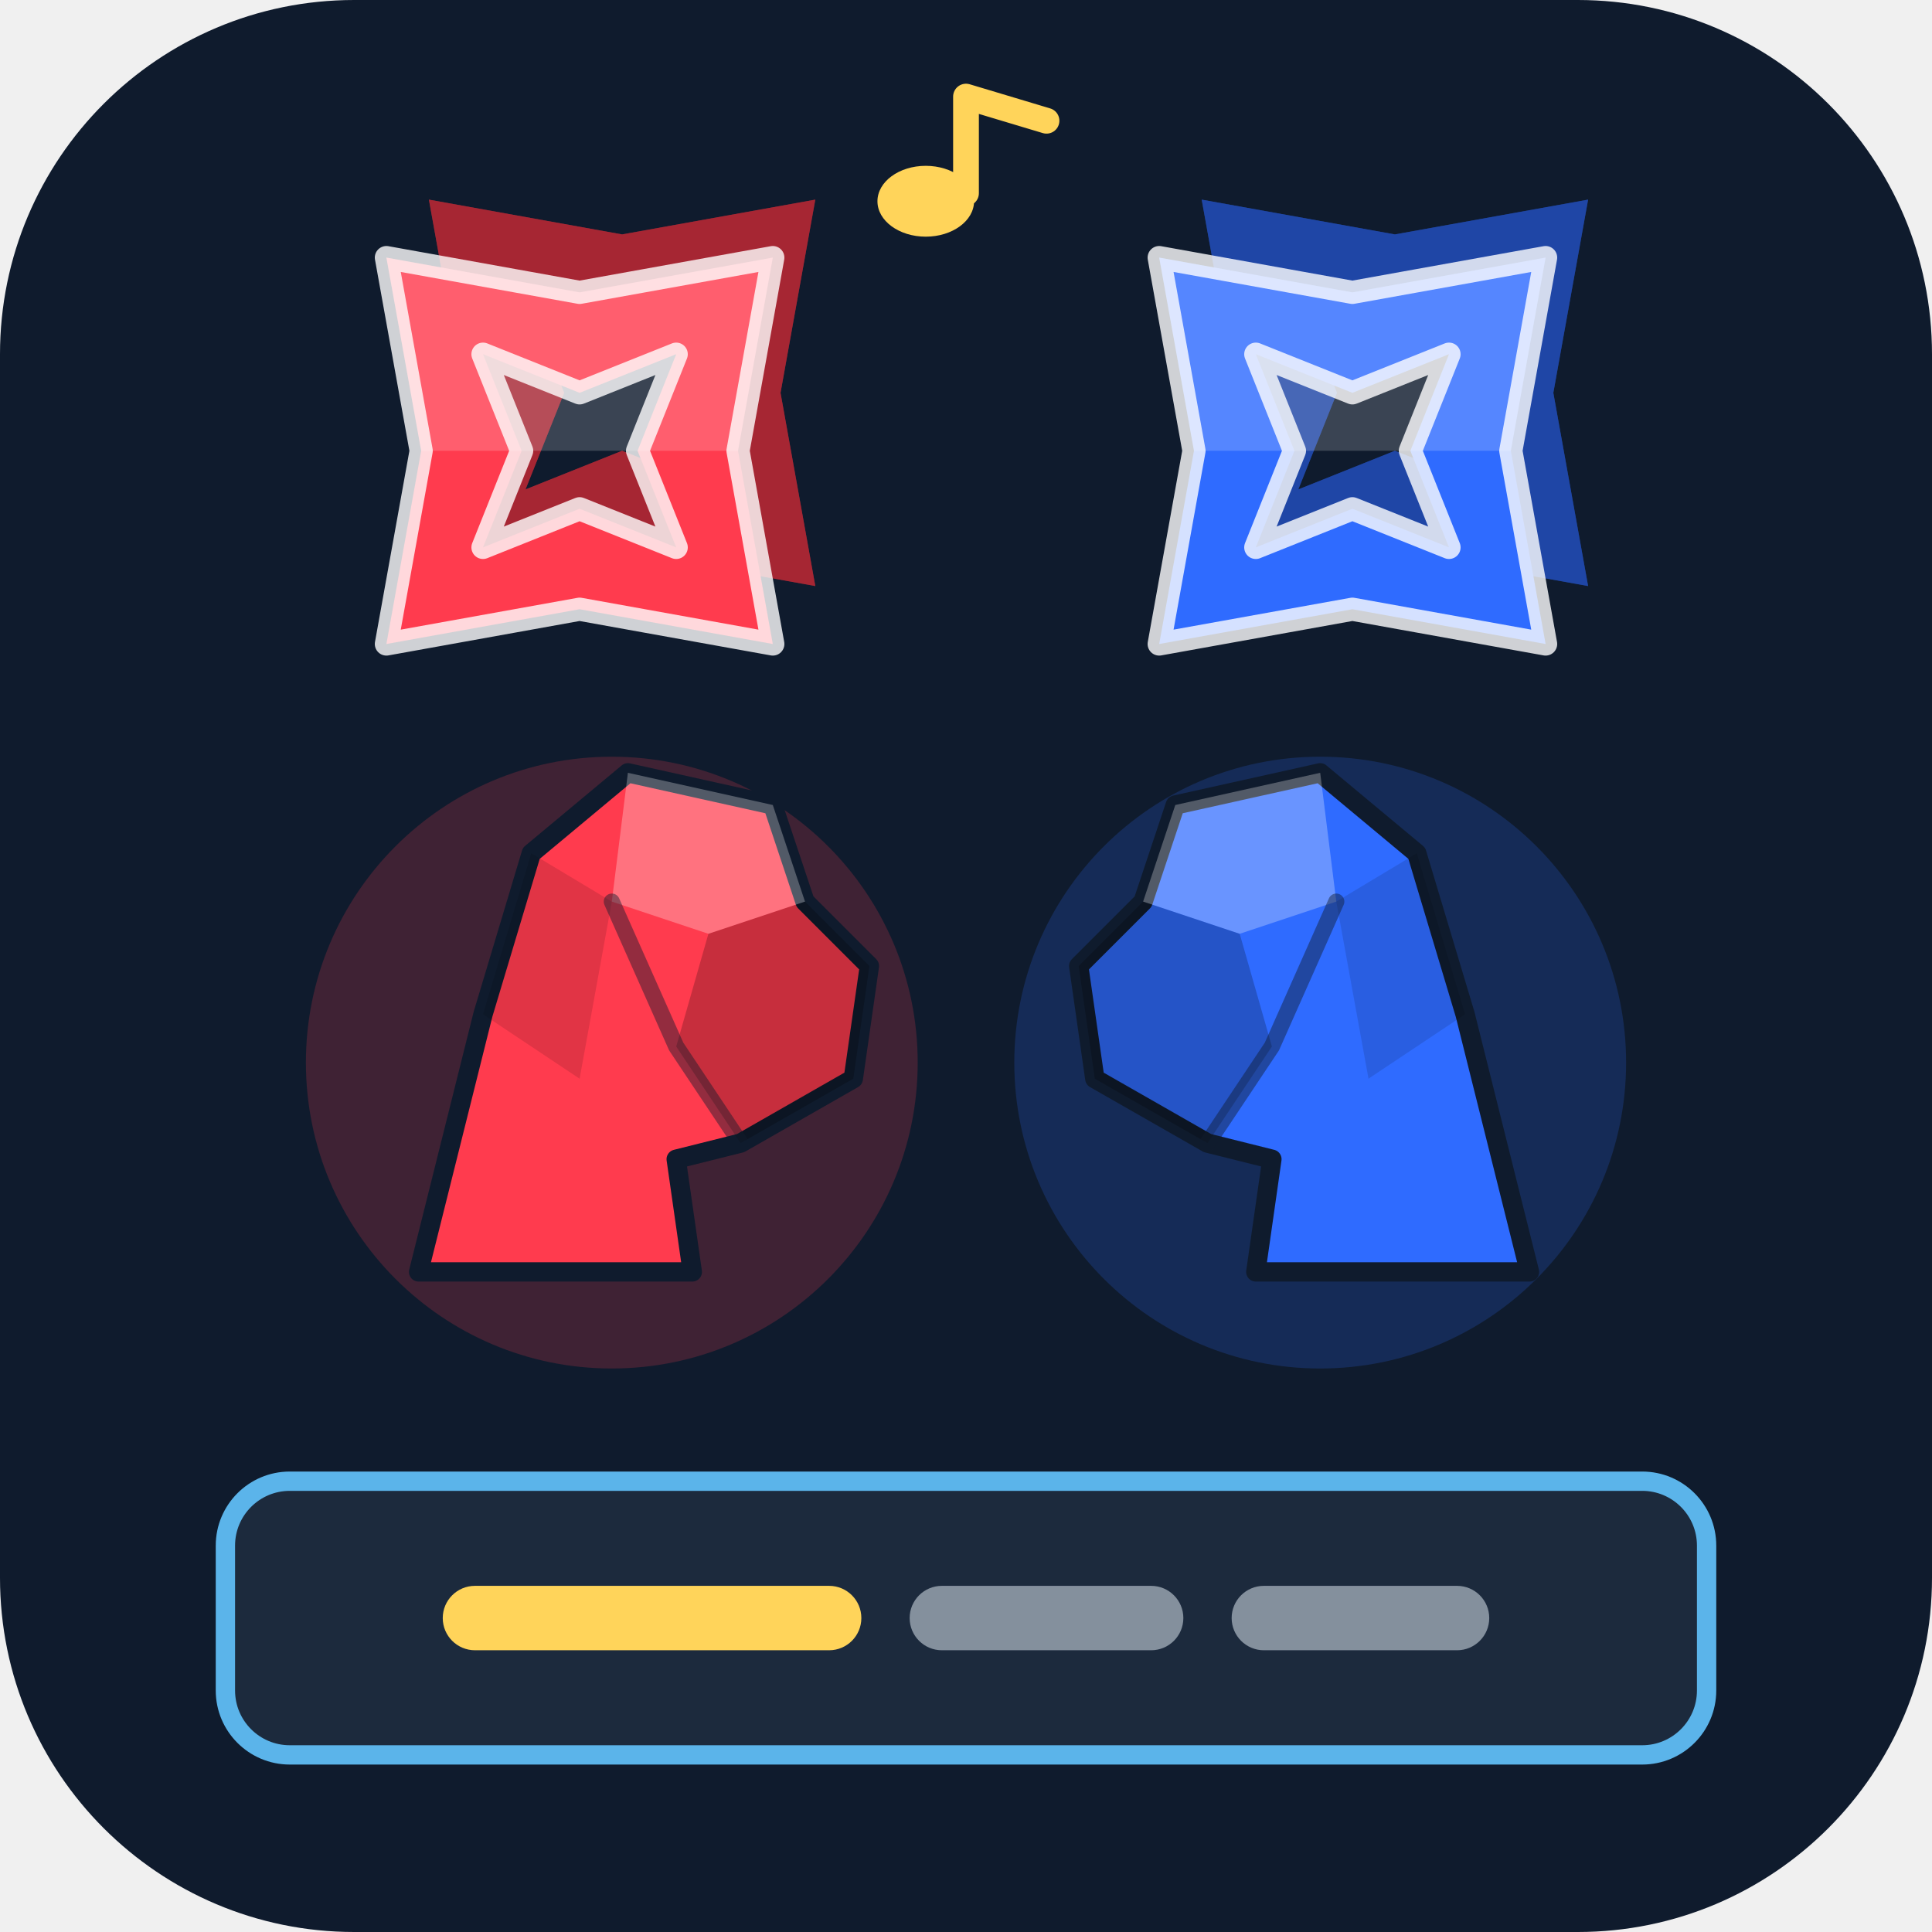
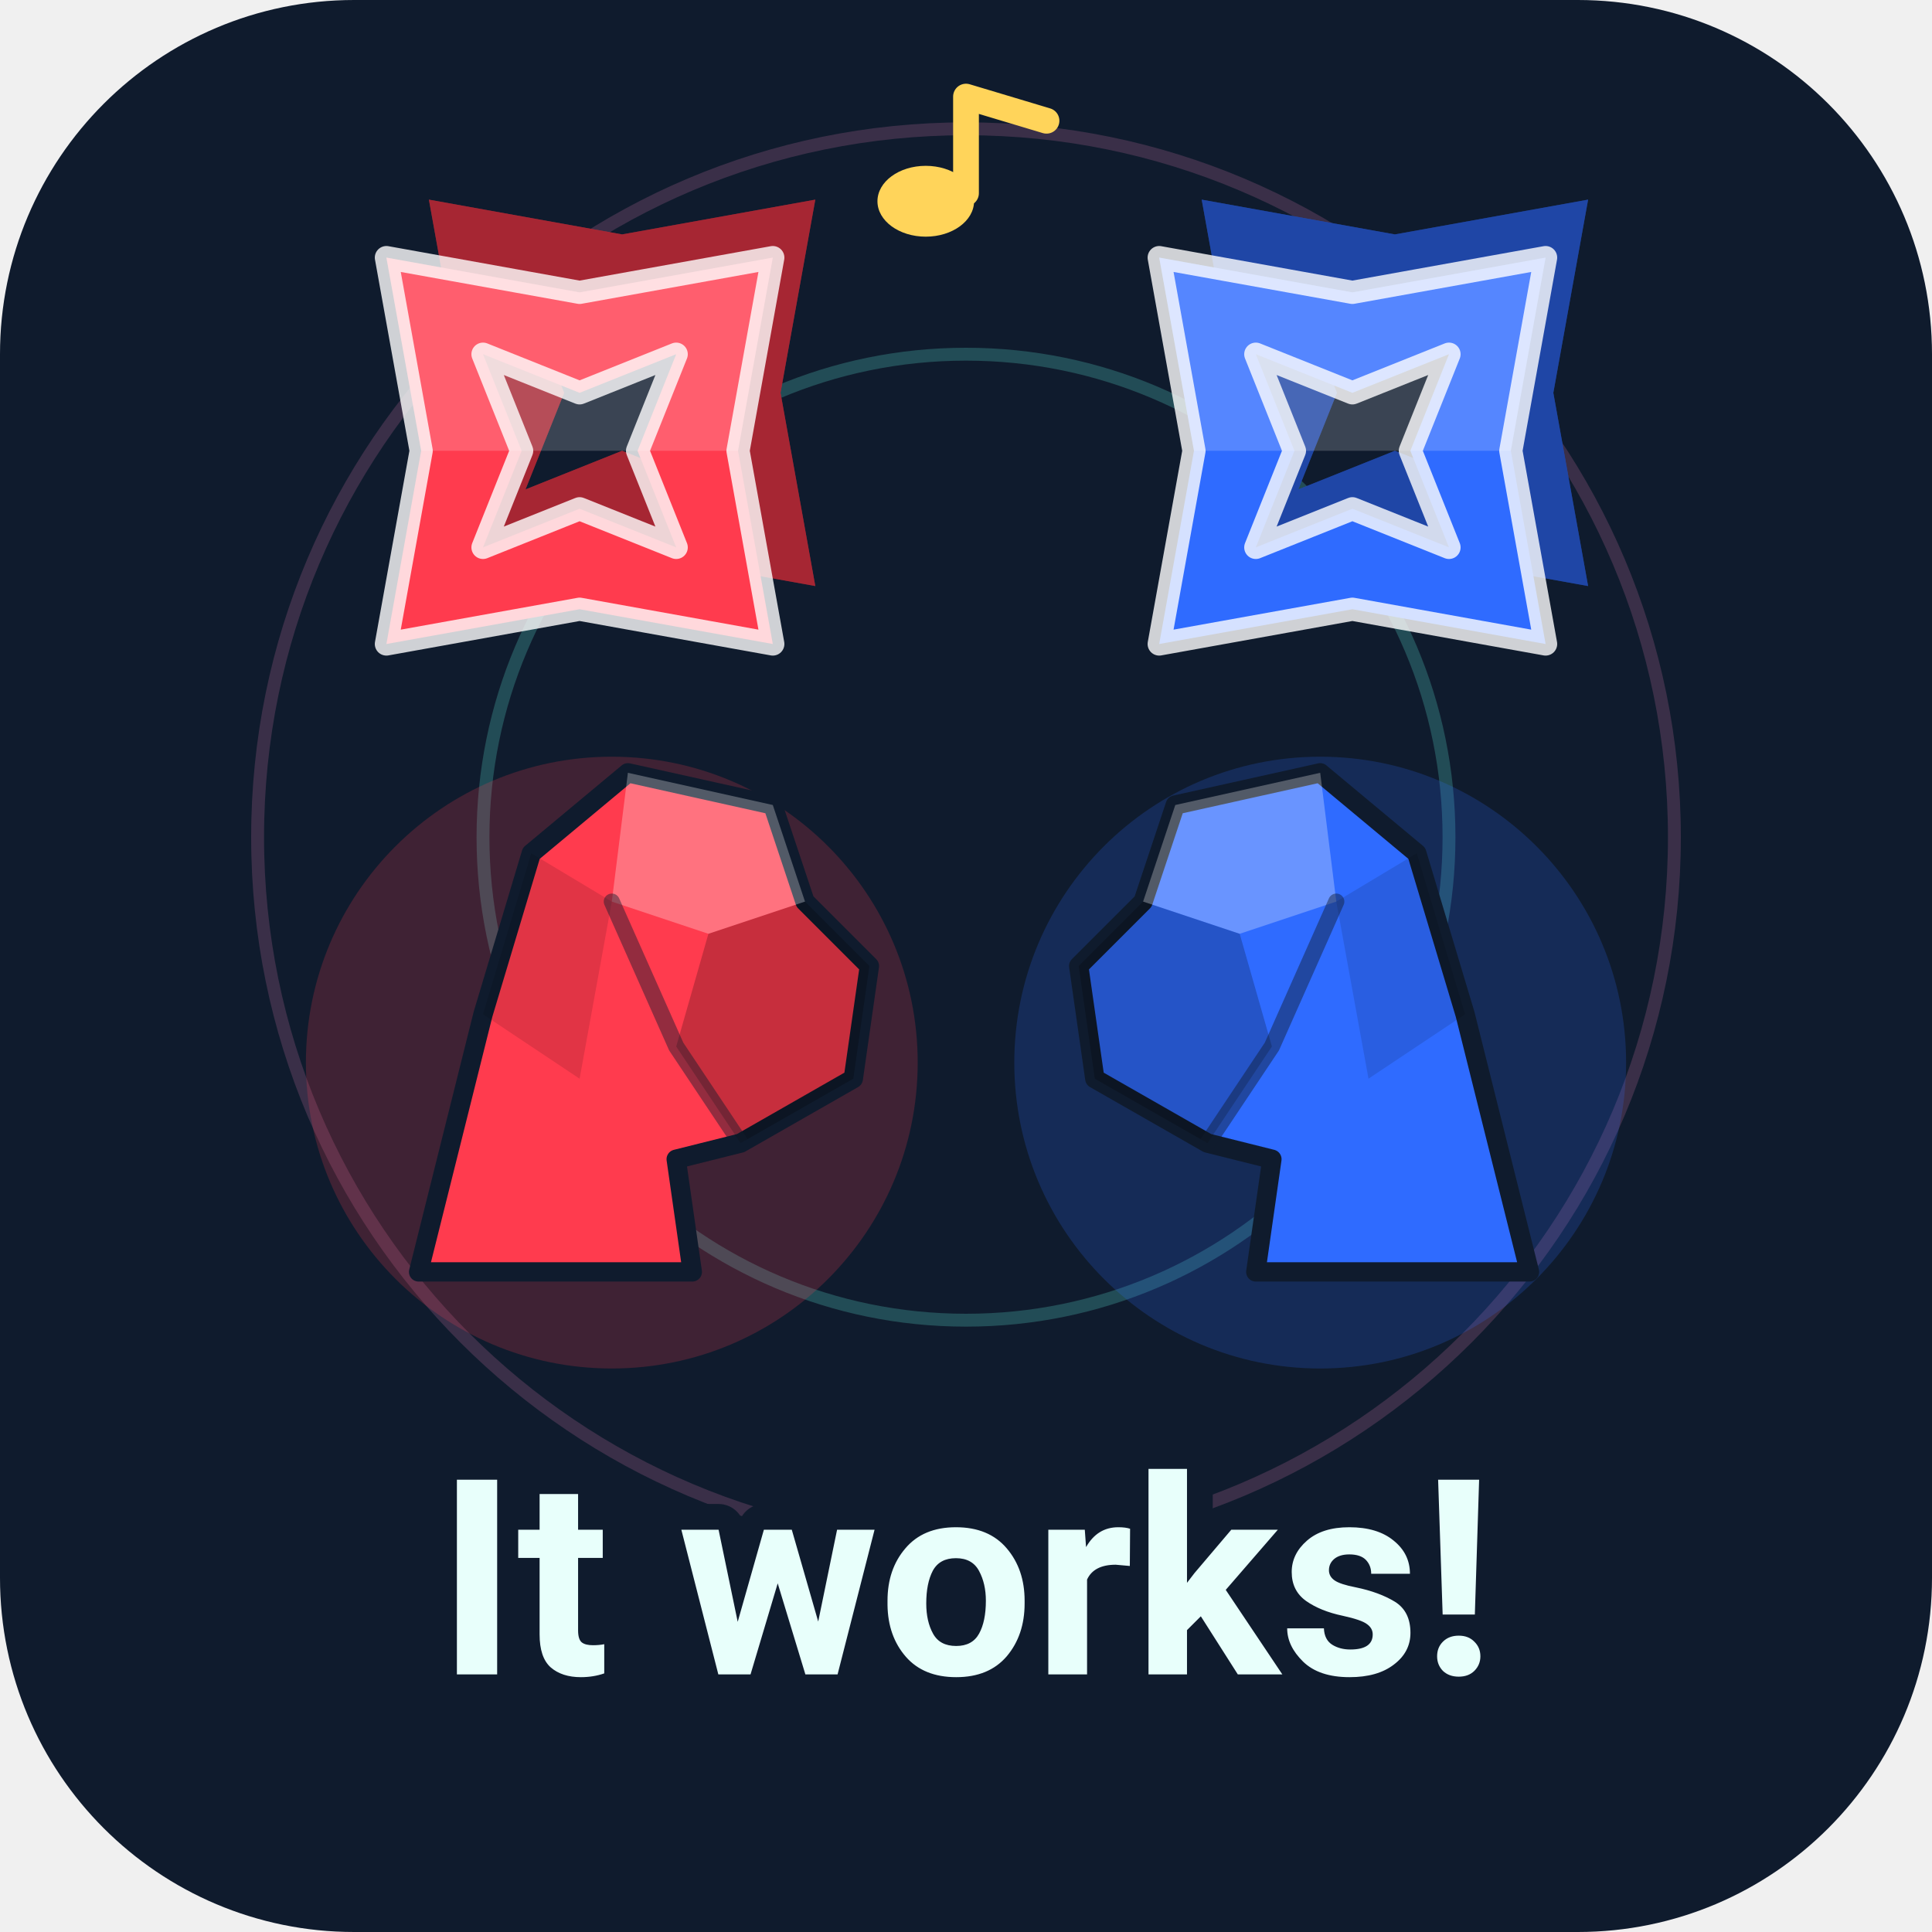
<svg xmlns="http://www.w3.org/2000/svg" viewBox="0 0 120 120" width="120" height="120" role="img">
  <defs>
    <g id="fist" stroke-linejoin="round" stroke-linecap="round">
      <path d="M2,34 L6,18 L9,8 L15,3 L24,5 L26,11 L30,15 L29,22 L22,26 L18,27 L19,34 Z" fill="currentColor" stroke="#0f1b2d" stroke-width="1.2" />
      <path d="M15,3 L24,5 L26,11 L20,13 L14,11 Z" fill="#fff" opacity=".28" />
      <path d="M20,13 L26,11 L30,15 L29,22 L22,26 L18,20 Z" fill="#000" opacity=".22" />
      <path d="M6,18 L9,8 L14,11 L12,22 Z" fill="#000" opacity=".12" />
      <path d="M14,11 L18,20 L22,26" fill="none" stroke="#0f1b2d" stroke-width="1" opacity=".45" />
    </g>
    <g id="block" stroke-linejoin="round">
      <path d="M-10,-10 L0,-8.2 L10,-10 L8.2,0 L10,10 L0,8.2 L-10,10 L-8.2,0 Z M-5,-5 L-3,0 L-5,5 L0,3 L5,5 L3,0 L5,-5 L0,-3 Z" transform="translate(2.2,-3)" fill="currentColor" fill-rule="evenodd" />
      <path d="M-10,-10 L0,-8.2 L10,-10 L8.2,0 L10,10 L0,8.2 L-10,10 L-8.2,0 Z M-5,-5 L-3,0 L-5,5 L0,3 L5,5 L3,0 L5,-5 L0,-3 Z" transform="translate(2.2,-3)" fill="#000" fill-rule="evenodd" opacity=".35" />
      <path d="M-10,-10 L0,-8.2 L10,-10 L8.2,0 L10,10 L0,8.2 L-10,10 L-8.2,0 Z M-5,-5 L-3,0 L-5,5 L0,3 L5,5 L3,0 L5,-5 L0,-3 Z" fill="currentColor" fill-rule="evenodd" stroke="#fff" stroke-width="1.2" stroke-opacity=".8" />
      <path d="M-10,-10 L0,-8.2 L10,-10 L8.2,0 L-8.2,0 Z" fill="#fff" opacity=".18" />
    </g>
  </defs>
  <rect width="120" height="120" rx="22" fill="#0f1b2d" />
+   <g fill="none" stroke-width="0.8">
+     <circle cx="60" cy="52" r="30" stroke="#5be0cf" opacity=".25" />
+     <circle cx="60" cy="52" r="44" stroke="#ff8ac4" opacity=".18" />
+   </g>
  <g color="#ff3b4e">
    <use href="#block" transform="translate(36,28) scale(1.2)" />
  </g>
  <g color="#2f6bff">
    <use href="#block" transform="translate(84,28) scale(1.2)" />
  </g>
  <g color="#ff3b4e">
    <circle cx="38" cy="66" r="19" fill="#ff3b4e" opacity=".2" />
    <g transform="translate(24,45)">
      <use href="#fist" />
    </g>
  </g>
  <g color="#2f6bff">
    <circle cx="82" cy="66" r="19" fill="#2f6bff" opacity=".2" />
    <g transform="translate(97,45) scale(-1,1)">
      <use href="#fist" />
    </g>
  </g>
-   <rect x="14" y="92" width="92" height="17" rx="4" fill="#1c2a3d" stroke="#5bb4ea" stroke-width="1.2" />
-   <rect x="27.5" y="98.5" width="26" height="4" rx="2" fill="#ffd45a" />
-   <rect x="56.5" y="98.5" width="17" height="4" rx="2" fill="#c9d3dd" opacity=".6" />
-   <rect x="76.5" y="98.5" width="16" height="4" rx="2" fill="#c9d3dd" opacity=".6" />
+   <text x="60" y="104" text-anchor="middle" font-family="Roboto, Helvetica, Arial, sans-serif" font-size="17" font-weight="700" fill="#e8fffb" stroke="#0f1b2d" stroke-width="3.2" stroke-linejoin="round" paint-order="stroke">It works!</text>
  <path d="M60,12 v-6 M60,6 l5,1.5" stroke="#ffd45a" stroke-width="1.6" stroke-linecap="round" fill="none" />
  <ellipse cx="57.5" cy="12.5" rx="3" ry="2.2" fill="#ffd45a" />
</svg>
